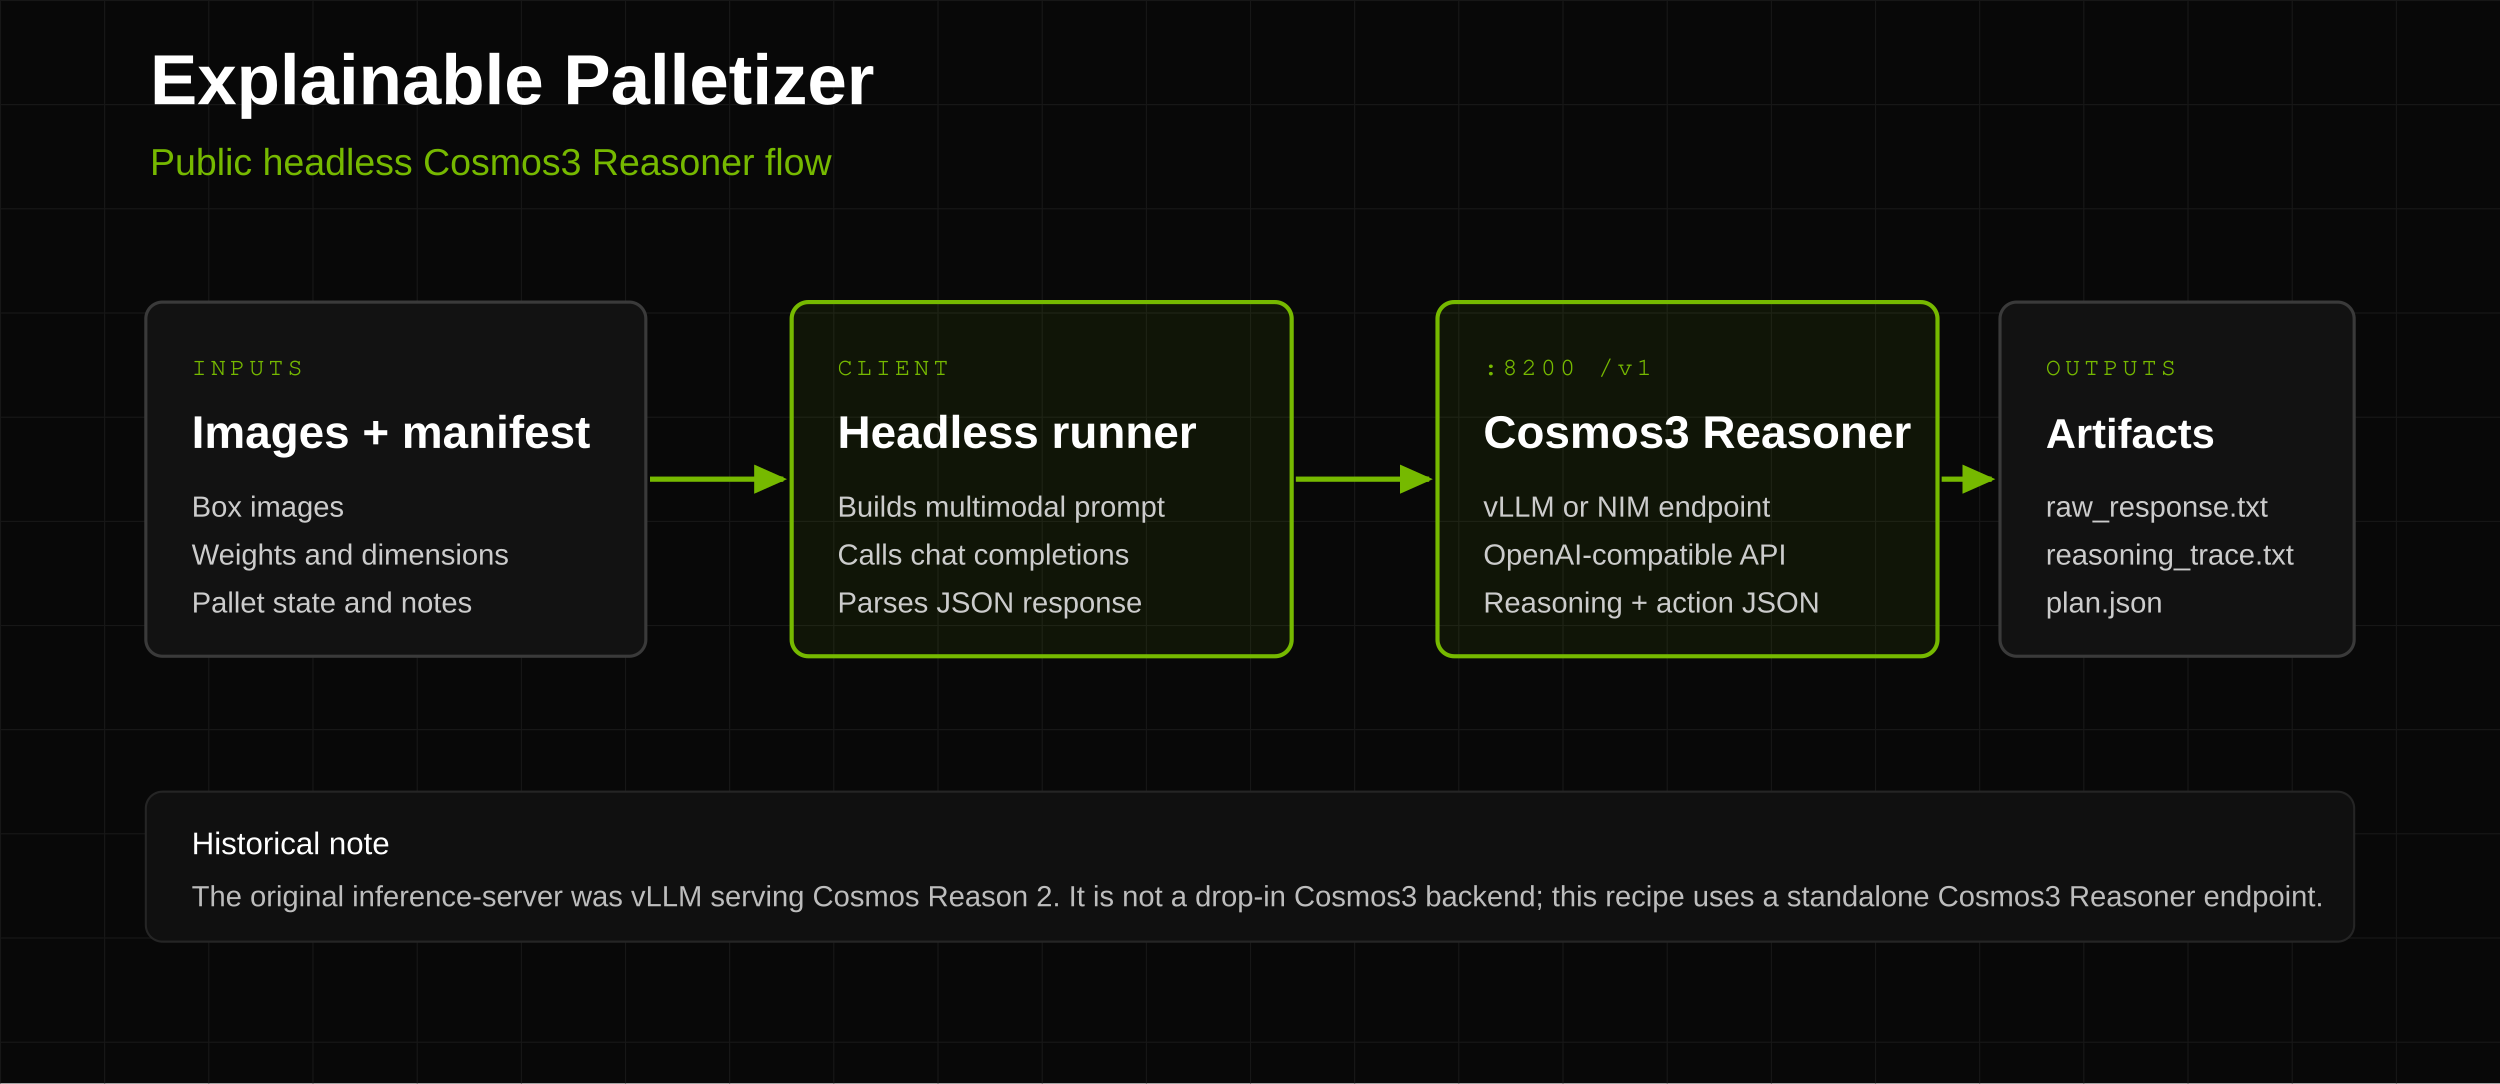
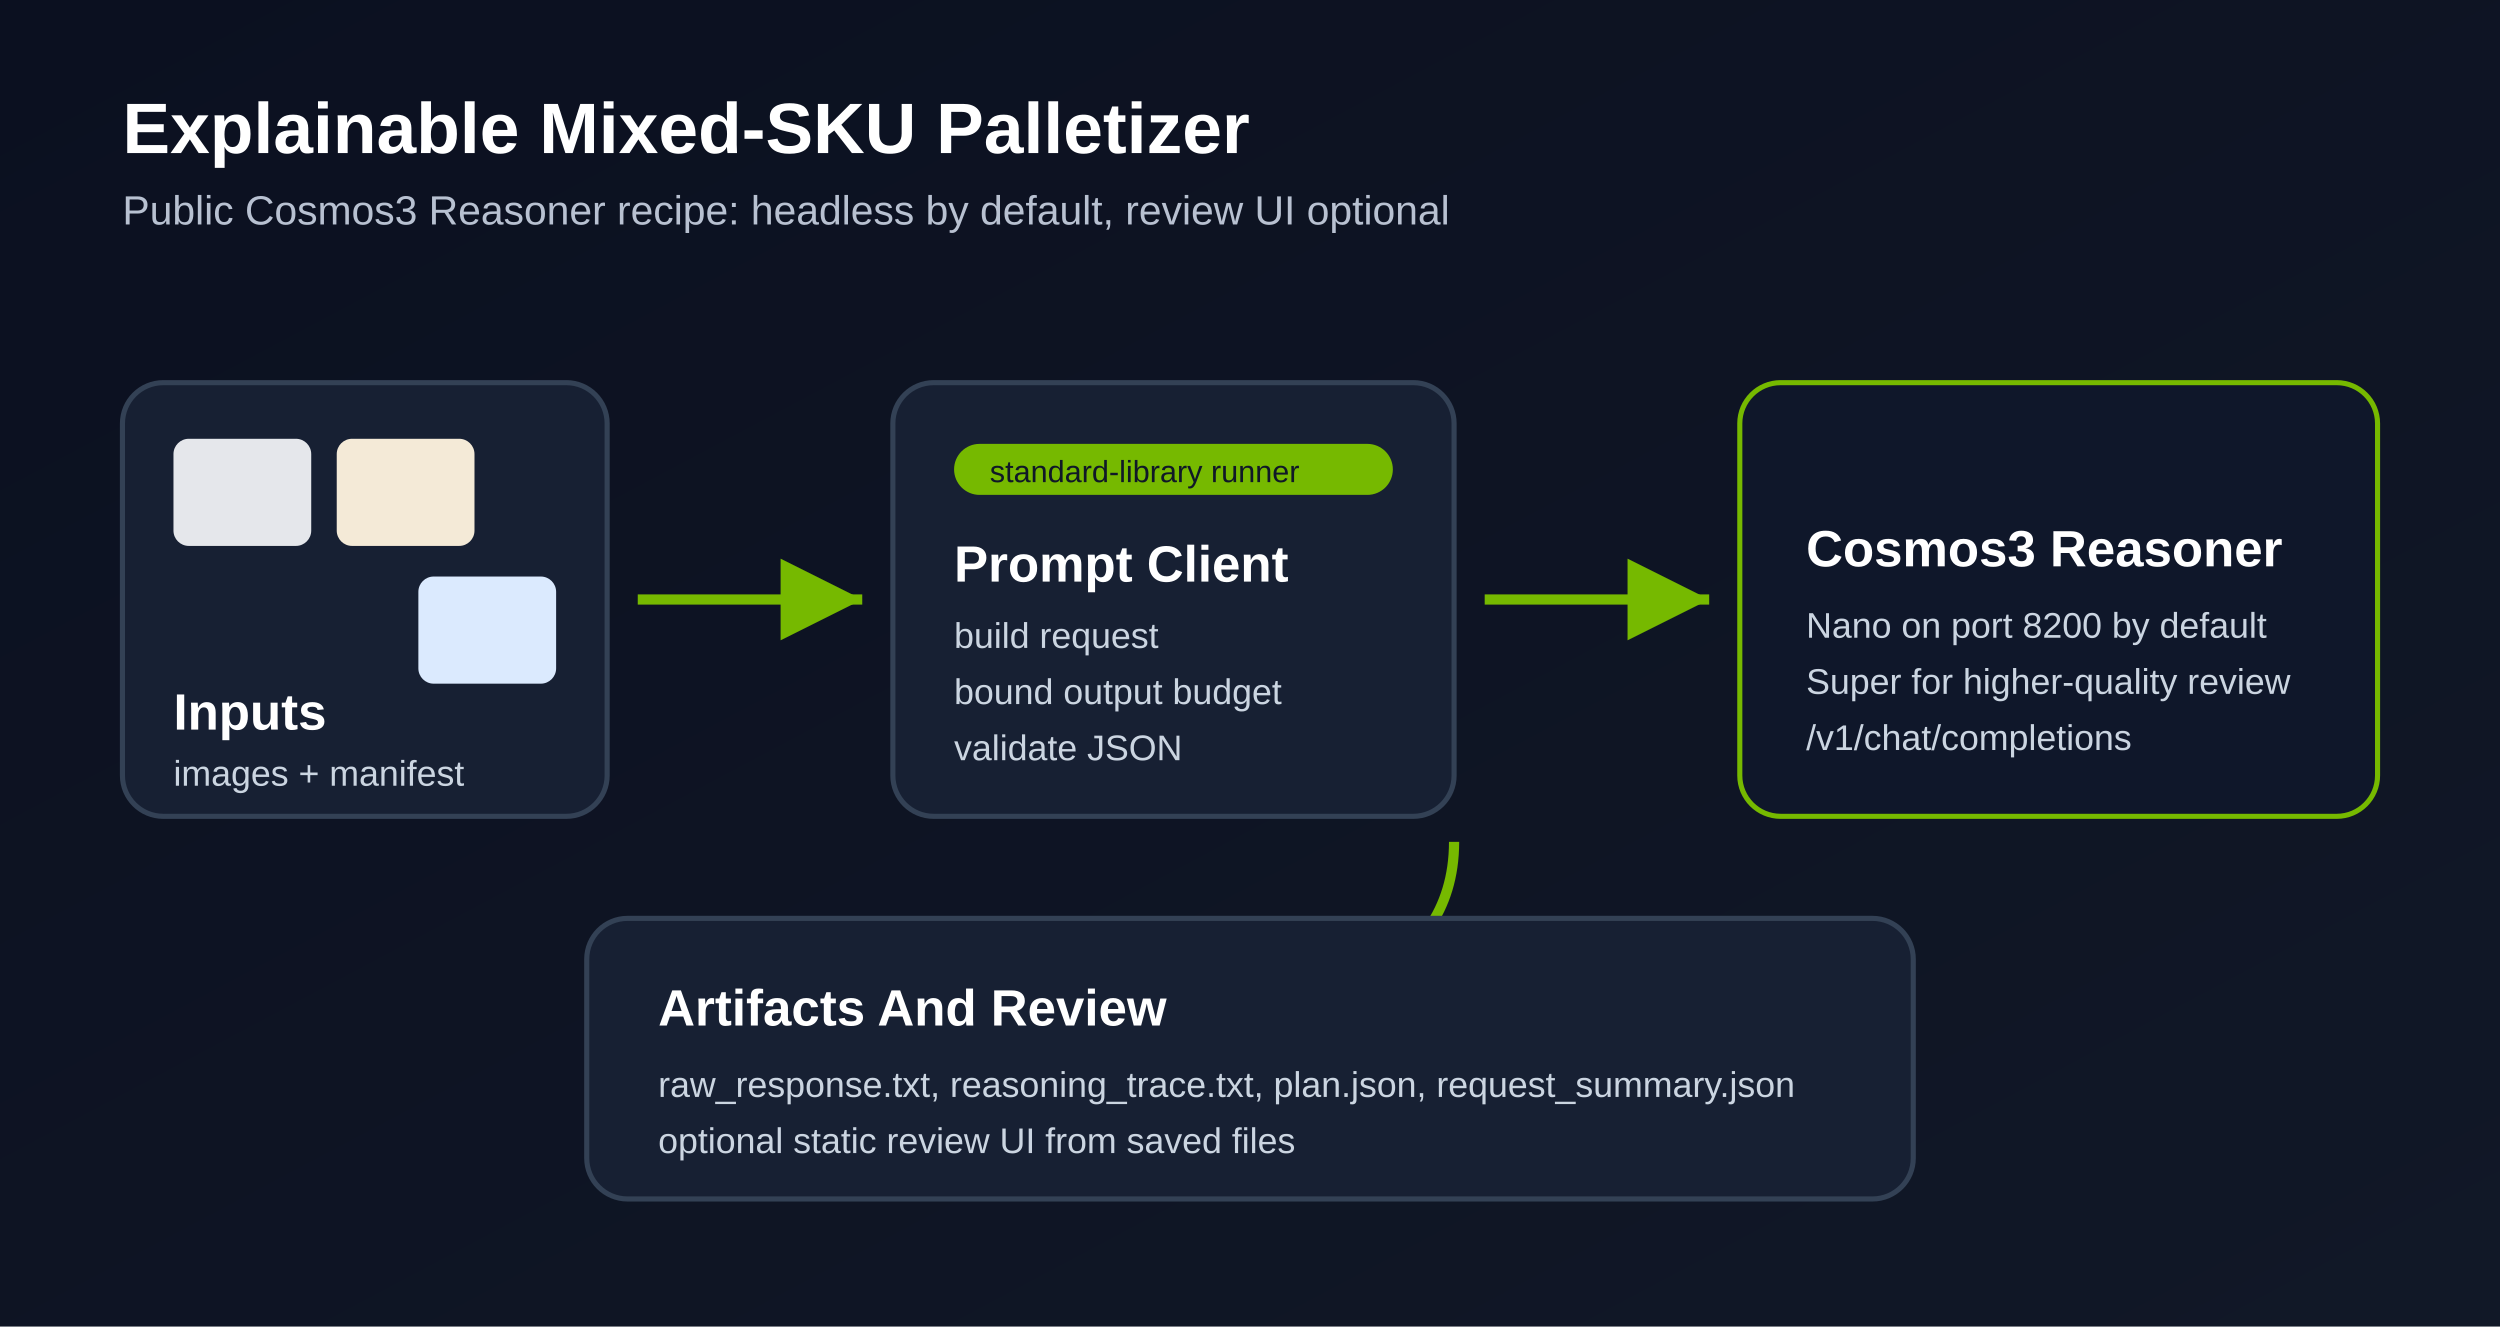
- <svg xmlns="http://www.w3.org/2000/svg" width="1200" height="520" viewBox="0 0 1200 520" role="img" aria-labelledby="svgtitle svgdesc">
+ <svg xmlns="http://www.w3.org/2000/svg" width="980" height="520" viewBox="0 0 980 520" role="img" aria-labelledby="title desc">
  <defs>
-     <marker id="arrow" viewBox="0 0 10 10" refX="8" refY="5" markerWidth="7" markerHeight="7" orient="auto">
-       <path d="M 0 1 L 9 5 L 0 9 z" fill="#76b900" />
+     <linearGradient id="bg" x1="0" y1="0" x2="1" y2="1">
+       <stop offset="0" stop-color="#0b1020" />
+       <stop offset="1" stop-color="#111827" />
+     </linearGradient>
+     <marker id="arrow" markerWidth="12" markerHeight="12" refX="10" refY="6" orient="auto">
+       <path d="M2,2 L10,6 L2,10 Z" fill="#76b900" />
    </marker>
-     <pattern id="grid" width="50" height="50" patternUnits="userSpaceOnUse">
-       <path d="M 50 0 L 0 0 0 50" fill="none" stroke="#171717" stroke-width="1" />
-     </pattern>
+     <style>
+       .title { font: 700 28px Arial, Helvetica, sans-serif; fill: #ffffff; }
+       .subtitle { font: 16px Arial, Helvetica, sans-serif; fill: #b8c1d1; }
+       .box { fill: #172033; stroke: #334155; stroke-width: 2; rx: 16; }
+       .boxAccent { fill: #0f172a; stroke: #76b900; stroke-width: 2; rx: 16; }
+       .label { font: 700 20px Arial, Helvetica, sans-serif; fill: #ffffff; }
+       .small { font: 14px Arial, Helvetica, sans-serif; fill: #cbd5e1; }
+       .tag { font: 12px Arial, Helvetica, sans-serif; fill: #101827; }
+       .tagBg { fill: #76b900; rx: 10; }
+       .line { stroke: #76b900; stroke-width: 4; fill: none; marker-end: url(#arrow); }
+     </style>
  </defs>
-   <rect width="1200" height="520" fill="#080808" />
-   <rect width="1200" height="520" fill="url(#grid)" />
-   <text x="72" y="50" font-family="Arial,Helvetica,sans-serif" font-size="34" font-weight="800" fill="#ffffff">Explainable Palletizer</text>
-   <text x="72" y="84" font-family="Arial,Helvetica,sans-serif" font-size="18" fill="#76b900">Public headless Cosmos3 Reasoner flow</text>
-   <rect x="70" y="145" width="240" height="170" rx="8" fill="#121212" stroke="#3a3a3a" stroke-width="1.5" />
-   <text x="92" y="180" font-family="'JetBrains Mono',Courier,monospace" font-size="12" fill="#76b900" letter-spacing="2">INPUTS</text>
-   <text x="92" y="215" font-family="Arial,Helvetica,sans-serif" font-size="22" font-weight="700" fill="#ffffff">Images + manifest</text>
-   <text x="92" y="248" font-family="Arial,Helvetica,sans-serif" font-size="14" fill="#cccccc">Box images</text>
-   <text x="92" y="271" font-family="Arial,Helvetica,sans-serif" font-size="14" fill="#cccccc">Weights and dimensions</text>
-   <text x="92" y="294" font-family="Arial,Helvetica,sans-serif" font-size="14" fill="#cccccc">Pallet state and notes</text>
-   <rect x="380" y="145" width="240" height="170" rx="8" fill="rgba(118,185,0,0.08)" stroke="#76b900" stroke-width="2" />
-   <text x="402" y="180" font-family="'JetBrains Mono',Courier,monospace" font-size="12" fill="#76b900" letter-spacing="2">CLIENT</text>
-   <text x="402" y="215" font-family="Arial,Helvetica,sans-serif" font-size="22" font-weight="700" fill="#ffffff">Headless runner</text>
-   <text x="402" y="248" font-family="Arial,Helvetica,sans-serif" font-size="14" fill="#cccccc">Builds multimodal prompt</text>
-   <text x="402" y="271" font-family="Arial,Helvetica,sans-serif" font-size="14" fill="#cccccc">Calls chat completions</text>
-   <text x="402" y="294" font-family="Arial,Helvetica,sans-serif" font-size="14" fill="#cccccc">Parses JSON response</text>
-   <rect x="690" y="145" width="240" height="170" rx="8" fill="rgba(118,185,0,0.08)" stroke="#76b900" stroke-width="2" />
-   <text x="712" y="180" font-family="'JetBrains Mono',Courier,monospace" font-size="12" fill="#76b900" letter-spacing="2">:8200 /v1</text>
-   <text x="712" y="215" font-family="Arial,Helvetica,sans-serif" font-size="22" font-weight="700" fill="#ffffff">Cosmos3 Reasoner</text>
-   <text x="712" y="248" font-family="Arial,Helvetica,sans-serif" font-size="14" fill="#cccccc">vLLM or NIM endpoint</text>
-   <text x="712" y="271" font-family="Arial,Helvetica,sans-serif" font-size="14" fill="#cccccc">OpenAI-compatible API</text>
-   <text x="712" y="294" font-family="Arial,Helvetica,sans-serif" font-size="14" fill="#cccccc">Reasoning + action JSON</text>
-   <rect x="960" y="145" width="170" height="170" rx="8" fill="#121212" stroke="#3a3a3a" stroke-width="1.5" />
-   <text x="982" y="180" font-family="'JetBrains Mono',Courier,monospace" font-size="12" fill="#76b900" letter-spacing="2">OUTPUTS</text>
-   <text x="982" y="215" font-family="Arial,Helvetica,sans-serif" font-size="20" font-weight="700" fill="#ffffff">Artifacts</text>
-   <text x="982" y="248" font-family="Arial,Helvetica,sans-serif" font-size="14" fill="#cccccc">raw_response.txt</text>
-   <text x="982" y="271" font-family="Arial,Helvetica,sans-serif" font-size="14" fill="#cccccc">reasoning_trace.txt</text>
-   <text x="982" y="294" font-family="Arial,Helvetica,sans-serif" font-size="14" fill="#cccccc">plan.json</text>
-   <line x1="312" y1="230" x2="376" y2="230" stroke="#76b900" stroke-width="2.5" marker-end="url(#arrow)" />
-   <line x1="622" y1="230" x2="686" y2="230" stroke="#76b900" stroke-width="2.5" marker-end="url(#arrow)" />
-   <line x1="932" y1="230" x2="956" y2="230" stroke="#76b900" stroke-width="2.5" marker-end="url(#arrow)" />
-   <rect x="70" y="380" width="1060" height="72" rx="8" fill="#101010" stroke="#252525" stroke-width="1" />
-   <text x="92" y="410" font-family="Arial,Helvetica,sans-serif" font-size="15" fill="#ffffff">Historical note</text>
-   <text x="92" y="435" font-family="Arial,Helvetica,sans-serif" font-size="14" fill="#bdbdbd">The original inference-server was vLLM serving Cosmos Reason 2. It is not a drop-in Cosmos3 backend; this recipe uses a standalone Cosmos3 Reasoner endpoint.</text>
+   <rect width="980" height="520" fill="url(#bg)" />
+   <text x="48" y="60" class="title">Explainable Mixed-SKU Palletizer</text>
+   <text x="48" y="88" class="subtitle">Public Cosmos3 Reasoner recipe: headless by default, review UI optional</text>
+   <g transform="translate(48 150)">
+     <rect class="box" width="190" height="170" />
+     <rect x="20" y="22" width="54" height="42" rx="6" fill="#e5e7eb" />
+     <rect x="84" y="22" width="54" height="42" rx="6" fill="#f4ead7" />
+     <rect x="116" y="76" width="54" height="42" rx="6" fill="#dbeafe" />
+     <text x="20" y="136" class="label">Inputs</text>
+     <text x="20" y="158" class="small">images + manifest</text>
+   </g>
+   <path class="line" d="M250 235 C290 235 300 235 338 235" />
+   <g transform="translate(350 150)">
+     <rect class="box" width="220" height="170" />
+     <rect x="24" y="24" width="172" height="20" class="tagBg" />
+     <text x="38" y="39" class="tag">standard-library runner</text>
+     <text x="24" y="78" class="label">Prompt Client</text>
+     <text x="24" y="104" class="small">build request</text>
+     <text x="24" y="126" class="small">bound output budget</text>
+     <text x="24" y="148" class="small">validate JSON</text>
+   </g>
+   <path class="line" d="M582 235 C620 235 632 235 670 235" />
+   <g transform="translate(682 150)">
+     <rect class="boxAccent" width="250" height="170" />
+     <text x="26" y="72" class="label">Cosmos3 Reasoner</text>
+     <text x="26" y="100" class="small">Nano on port 8200 by default</text>
+     <text x="26" y="122" class="small">Super for higher-quality review</text>
+     <text x="26" y="144" class="small">/v1/chat/completions</text>
+   </g>
+   <path class="line" d="M570 330 C570 385 510 396 486 396" />
+   <g transform="translate(230 360)">
+     <rect class="box" width="520" height="110" />
+     <text x="28" y="42" class="label">Artifacts And Review</text>
+     <text x="28" y="70" class="small">raw_response.txt, reasoning_trace.txt, plan.json, request_summary.json</text>
+     <text x="28" y="92" class="small">optional static review UI from saved files</text>
+   </g>
</svg>
